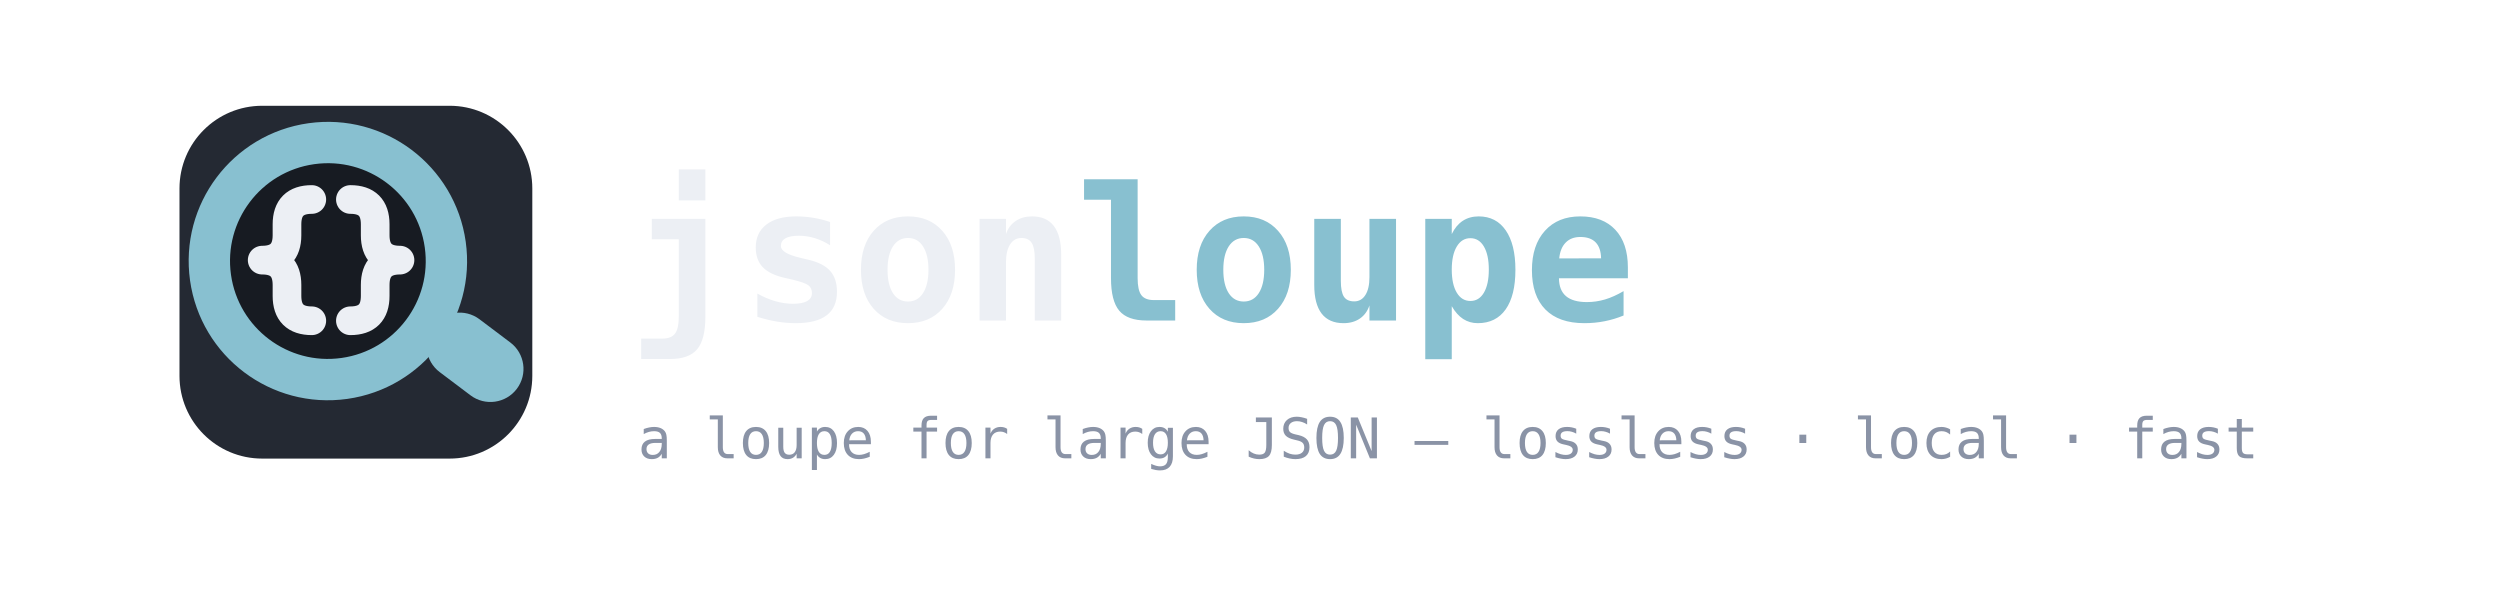
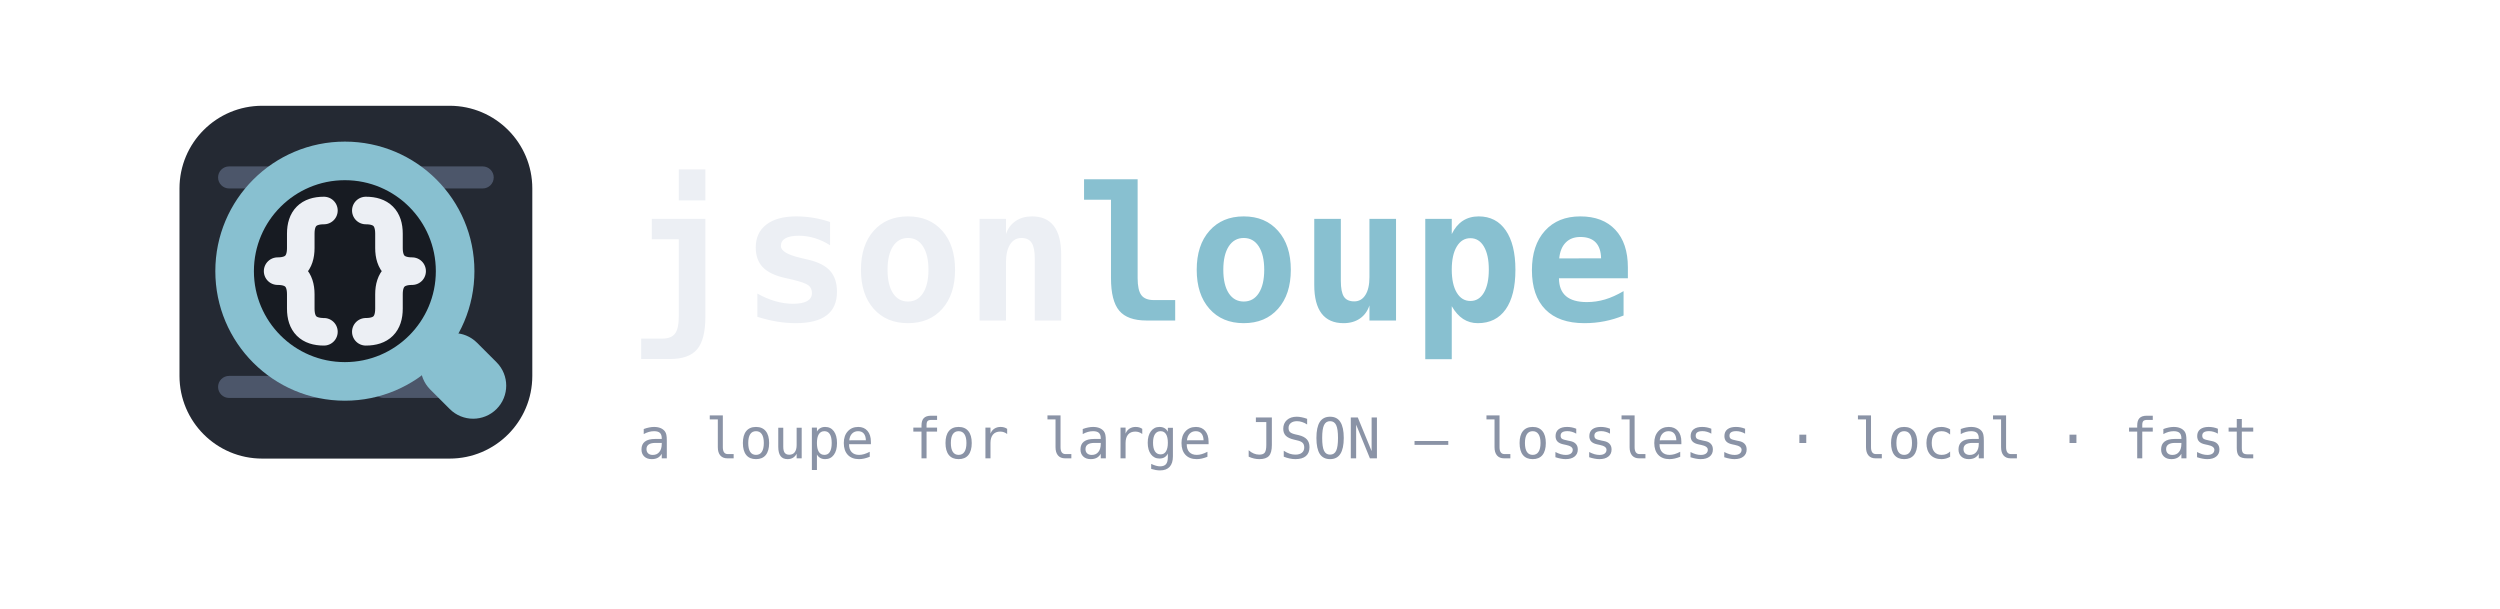
<svg xmlns="http://www.w3.org/2000/svg" viewBox="0 0 780 190" role="img" aria-label="jsonloupe — a loupe for large JSON">
  <g transform="translate(56,33) scale(1.72)">
    <rect width="64" height="64" rx="15" fill="#242933" />
-     <g transform="rotate(-8 32 32)">
-       <rect x="42" y="42.5" width="19" height="12" rx="6" transform="rotate(45 51.5 48.5)" fill="#88c0d0" />
-       <circle cx="27.5" cy="27.5" r="21.5" fill="#171b22" />
-       <circle cx="27.5" cy="27.5" r="21.5" fill="none" stroke="#88c0d0" stroke-width="7.5" />
-     </g>
-     <path d="M 24 17 q -4.5 0 -4.5 4.5 v 2 q 0 4.5 -4.5 4.5 q 4.5 0 4.5 4.5 v 2 q 0 4.5 4.5 4.5" fill="none" stroke="#eceff4" stroke-width="5.2" stroke-linecap="round" stroke-linejoin="round" />
-     <g transform="translate(71,0) scale(-1,1)">
-       <path d="M 40 17 q -4.5 0 -4.5 4.5 v 2 q 0 4.5 -4.5 4.5 q 4.5 0 4.5 4.5 v 2 q 0 4.5 4.5 4.5" fill="none" stroke="#eceff4" stroke-width="5.2" stroke-linecap="round" stroke-linejoin="round" />
+     <rect x="7" y="11" width="22" height="4" rx="2" fill="#4c566a" />
+     <rect x="33" y="11" width="24" height="4" rx="2" fill="#4c566a" />
+     <rect x="7" y="49" width="24" height="4" rx="2" fill="#4c566a" />
+     <rect x="35" y="49" width="22" height="4" rx="2" fill="#4c566a" />
+     <rect x="43" y="43" width="17" height="12" rx="6" transform="rotate(45 51.5 49)" fill="#88c0d0" />
+     <circle cx="30" cy="30" r="20" fill="#171b22" />
+     <circle cx="30" cy="30" r="20" fill="none" stroke="#88c0d0" stroke-width="7" />
+     <path d="M 26.2 19 q -4.2 0 -4.2 4.2 v 2.6 q 0 4.2 -4.2 4.2 q 4.2 0 4.2 4.2 v 2.6 q 0 4.2 4.2 4.2" fill="none" stroke="#eceff4" stroke-width="5" stroke-linecap="round" stroke-linejoin="round" />
+     <g transform="translate(76,0) scale(-1,1)">
+       <path d="M 42.2 19 q -4.2 0 -4.2 4.2 v 2.6 q 0 4.2 -4.2 4.2 q 4.2 0 4.2 4.2 v 2.6 q 0 4.2 4.2 4.2" fill="none" stroke="#eceff4" stroke-width="5" stroke-linecap="round" stroke-linejoin="round" />
    </g>
  </g>
  <text x="196" y="100" font-family="ui-monospace,'SFMono-Regular','JetBrains Mono',Menlo,Consolas,monospace" font-size="58" font-weight="700" fill="#eceff4">json<tspan fill="#88c0d0">loupe</tspan>
  </text>
  <text x="199" y="143" font-family="ui-monospace,'SFMono-Regular','JetBrains Mono',Menlo,Consolas,monospace" font-size="17.5" fill="#8a93a6">a loupe for large JSON — lossless · local · fast</text>
</svg>
